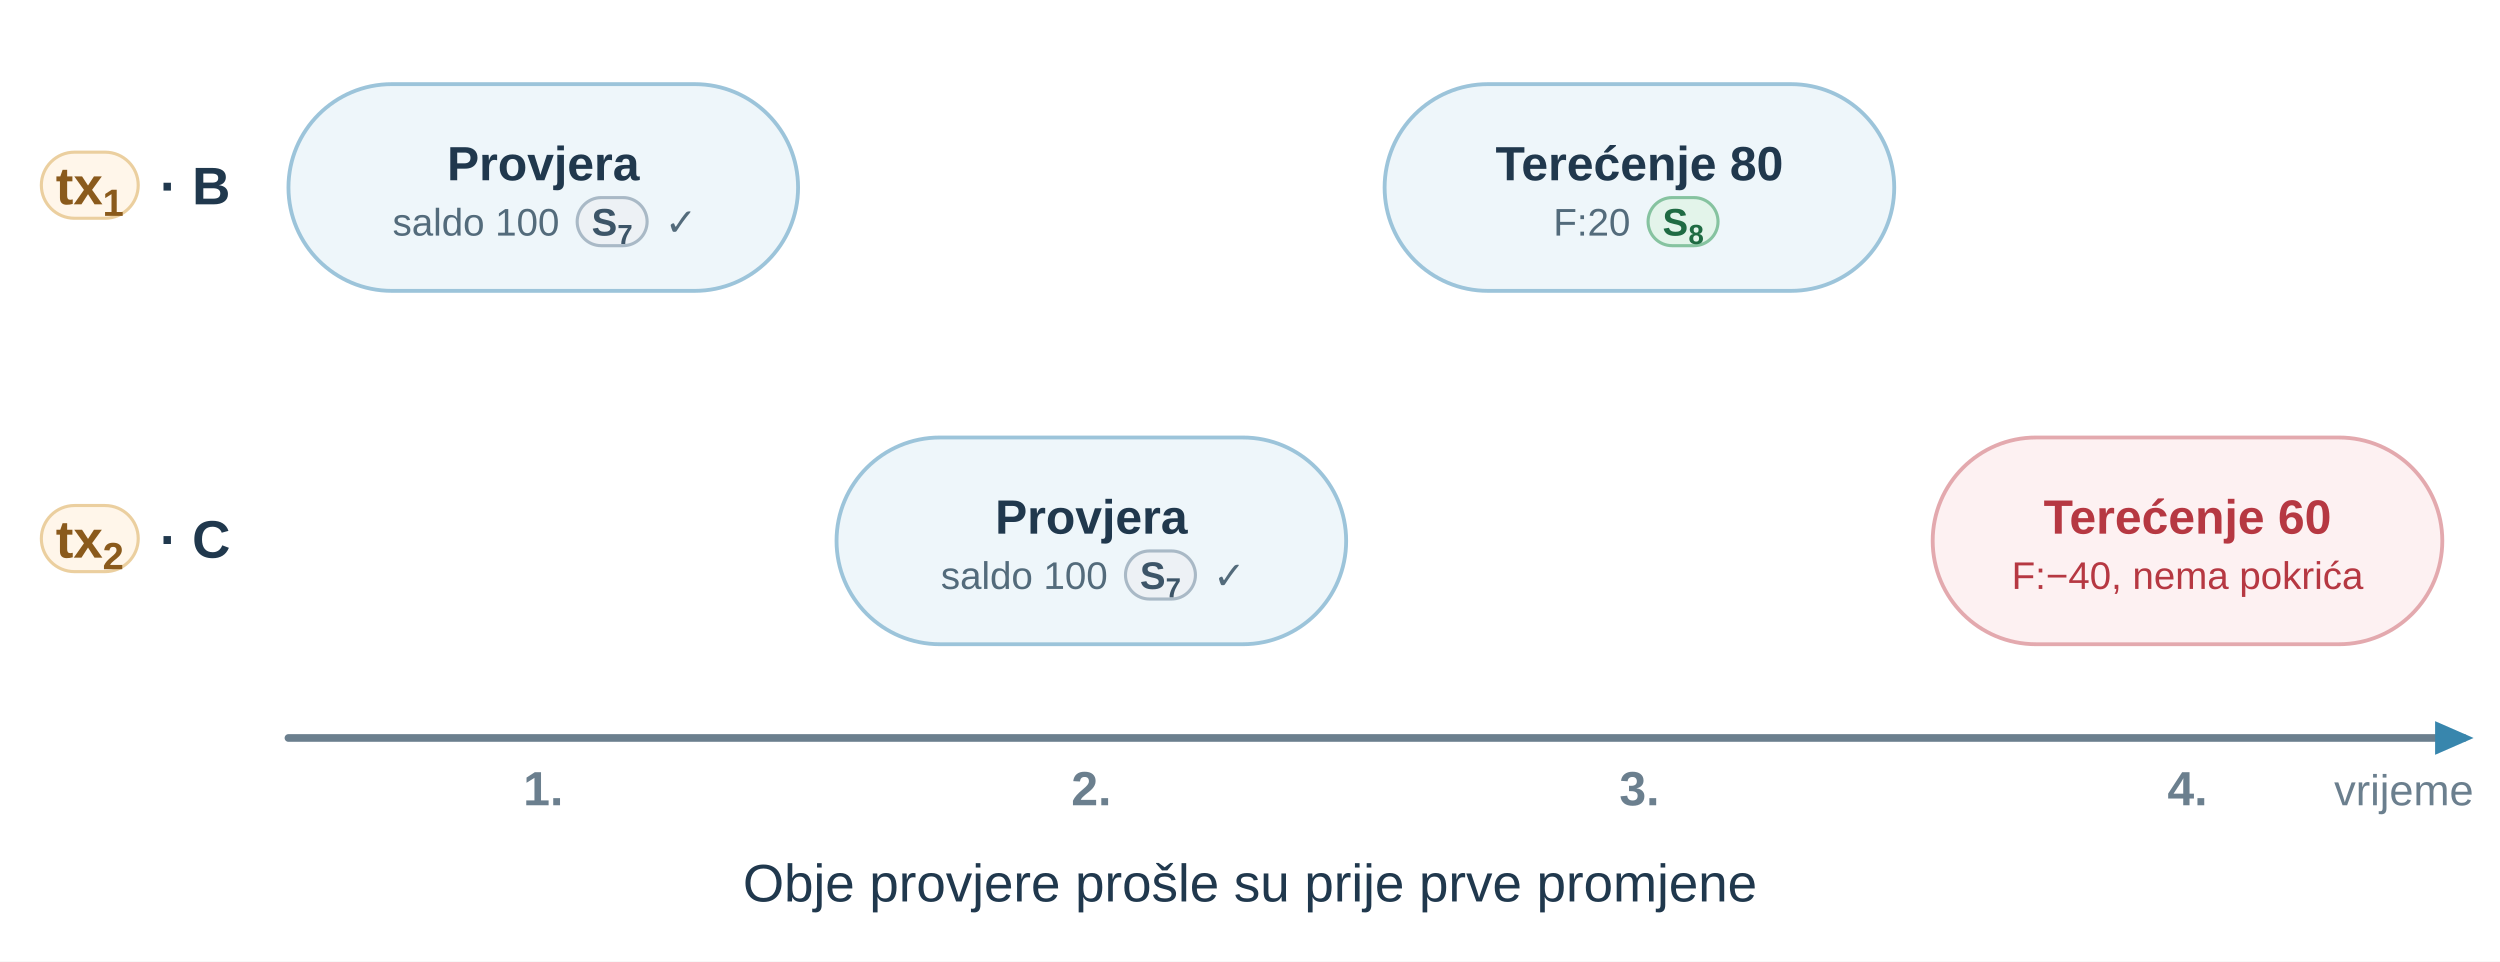
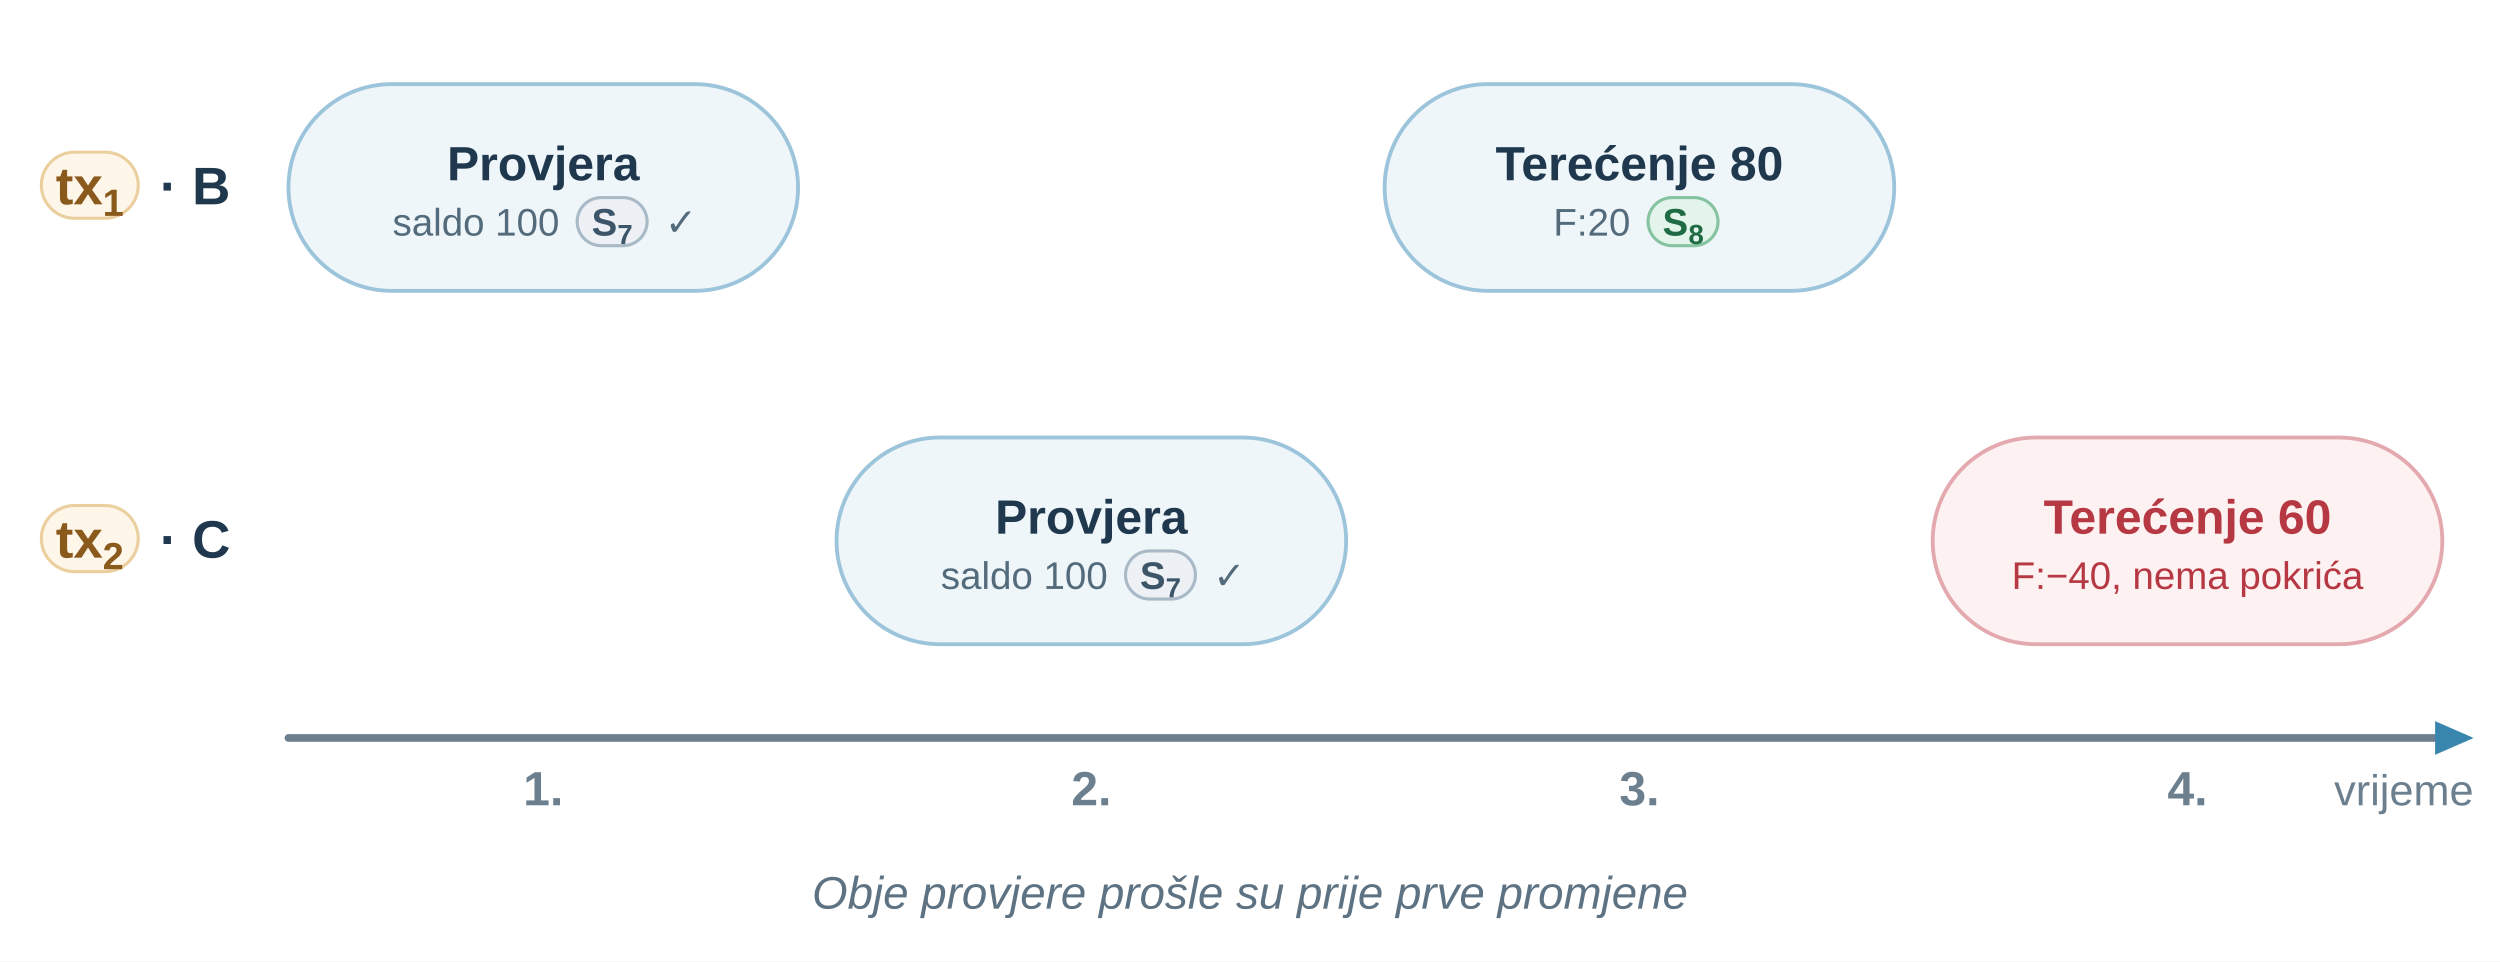
<svg xmlns="http://www.w3.org/2000/svg" width="1040" height="400" viewBox="0 0 1040 400">
  <defs>
    <marker id="arrow-blue" markerWidth="18" markerHeight="18" refX="14" refY="9" orient="auto" markerUnits="userSpaceOnUse">
      <path d="M2,2 L18,9 L2,16 Z" fill="#3886ad" />
    </marker>
    <marker id="arrow-red" markerWidth="18" markerHeight="18" refX="14" refY="9" orient="auto" markerUnits="userSpaceOnUse">
      <path d="M2,2 L18,9 L2,16 Z" fill="#b63842" />
    </marker>
  </defs>
  <rect width="1040" height="400" fill="white" />
  <rect x="17.2" y="63.3" width="40.3" height="27.5" rx="13.8" fill="#fff6ea" stroke="#ebcf9f" stroke-width="1.3" />
  <text x="55" y="85" font-family="Arial, sans-serif" font-size="22" font-weight="600" fill="#20384d" text-anchor="start">
    <tspan x="23.2" y="85.0" font-weight="700" fill="#8a5a1c">tx</tspan>
    <tspan x="42.7" y="89.8" font-size="15.8" font-weight="700" fill="#8a5a1c">1</tspan>
    <tspan x="66.5" y="85.0">· B</tspan>
  </text>
  <rect x="17.2" y="210.3" width="40.3" height="27.5" rx="13.8" fill="#fff6ea" stroke="#ebcf9f" stroke-width="1.3" />
  <text x="55" y="232" font-family="Arial, sans-serif" font-size="22" font-weight="600" fill="#20384d" text-anchor="start">
    <tspan x="23.2" y="232.0" font-weight="700" fill="#8a5a1c">tx</tspan>
    <tspan x="42.7" y="236.8" font-size="15.8" font-weight="700" fill="#8a5a1c">2</tspan>
    <tspan x="66.5" y="232.0">· C</tspan>
  </text>
  <rect x="120" y="35" width="212" height="86" rx="43.0" fill="#eef6fa" stroke="#9cc4da" stroke-width="1.6" />
  <text x="226.0" y="75.0" text-anchor="middle" font-family="Arial, sans-serif" font-size="20" font-weight="700" fill="#20384d">Provjera</text>
  <rect x="240.1" y="82.2" width="29.1" height="20.0" rx="10.0" fill="#edf1f5" stroke="#a9b9c6" stroke-width="1.3" />
  <text x="226.0" y="98.0" font-family="Arial, sans-serif" font-size="16" font-weight="400" fill="#536b7b" text-anchor="start">
    <tspan x="163.3" y="98.0">saldo 100</tspan>
    <tspan x="246.1" y="98.0" font-weight="700" fill="#3d5568">S</tspan>
    <tspan x="256.8" y="101.5" font-size="11.5" font-weight="700" fill="#3d5568">7</tspan>
    <tspan x="276.6" y="98.0">✓</tspan>
  </text>
  <text x="226" y="335" text-anchor="middle" font-family="Arial, sans-serif" font-size="20" font-weight="600" fill="#6b7f8e">1.</text>
  <rect x="348" y="182" width="212" height="86" rx="43.0" fill="#eef6fa" stroke="#9cc4da" stroke-width="1.6" />
  <text x="454.0" y="222.0" text-anchor="middle" font-family="Arial, sans-serif" font-size="20" font-weight="700" fill="#20384d">Provjera</text>
  <rect x="468.2" y="229.2" width="29.1" height="20.0" rx="10.0" fill="#edf1f5" stroke="#a9b9c6" stroke-width="1.3" />
  <text x="454.0" y="245.0" font-family="Arial, sans-serif" font-size="16" font-weight="400" fill="#536b7b" text-anchor="start">
    <tspan x="391.4" y="245.0">saldo 100</tspan>
    <tspan x="474.2" y="245.0" font-weight="700" fill="#3d5568">S</tspan>
    <tspan x="484.9" y="248.5" font-size="11.5" font-weight="700" fill="#3d5568">7</tspan>
    <tspan x="504.7" y="245.0">✓</tspan>
  </text>
  <text x="454" y="335" text-anchor="middle" font-family="Arial, sans-serif" font-size="20" font-weight="600" fill="#6b7f8e">2.</text>
  <rect x="576" y="35" width="212" height="86" rx="43.0" fill="#eef6fa" stroke="#9cc4da" stroke-width="1.6" />
  <text x="682.0" y="75.0" text-anchor="middle" font-family="Arial, sans-serif" font-size="20" font-weight="700" fill="#20384d">Terećenje 80</text>
  <rect x="685.6" y="82.2" width="29.1" height="20.0" rx="10.0" fill="#e3f4ea" stroke="#86c3a0" stroke-width="1.3" />
  <text x="682.0" y="98.0" font-family="Arial, sans-serif" font-size="16" font-weight="400" fill="#536b7b" text-anchor="start">
    <tspan x="646.2" y="98.0">F:20</tspan>
    <tspan x="691.6" y="98.0" font-weight="700" fill="#1f6b43">S</tspan>
    <tspan x="702.4" y="101.5" font-size="11.5" font-weight="700" fill="#1f6b43">8</tspan>
  </text>
  <text x="682" y="335" text-anchor="middle" font-family="Arial, sans-serif" font-size="20" font-weight="600" fill="#6b7f8e">3.</text>
  <rect x="804" y="182" width="212" height="86" rx="43.0" fill="#fdf1f2" stroke="#e3a9ae" stroke-width="1.6" />
  <text x="910.0" y="222.0" text-anchor="middle" font-family="Arial, sans-serif" font-size="20" font-weight="700" fill="#b63842">Terećenje 60</text>
  <text x="910.0" y="245.0" text-anchor="middle" font-family="Arial, sans-serif" font-size="16" font-weight="400" fill="#b63842">F:−40, nema pokrića</text>
  <text x="910" y="335" text-anchor="middle" font-family="Arial, sans-serif" font-size="20" font-weight="600" fill="#6b7f8e">4.</text>
  <path d="M120,307 L1025,307" fill="none" stroke="#6b7f8e" stroke-width="3.2" stroke-linecap="round" marker-end="url(#arrow-blue)" />
  <text x="1000" y="335" text-anchor="middle" font-family="Arial, sans-serif" font-size="18" font-weight="400" fill="#6b7f8e">vrijeme</text>
-   <text x="520" y="375" text-anchor="middle" font-family="Arial, sans-serif" font-size="22" font-weight="400" fill="#20384d">Obje provjere prošle su prije prve promjene</text>
+   <text font-style="italic" x="520" y="378" text-anchor="middle" font-family="Arial, sans-serif" font-size="19" font-weight="400" fill="#5d7282">Obje provjere prošle su prije prve promjene</text>
</svg>
